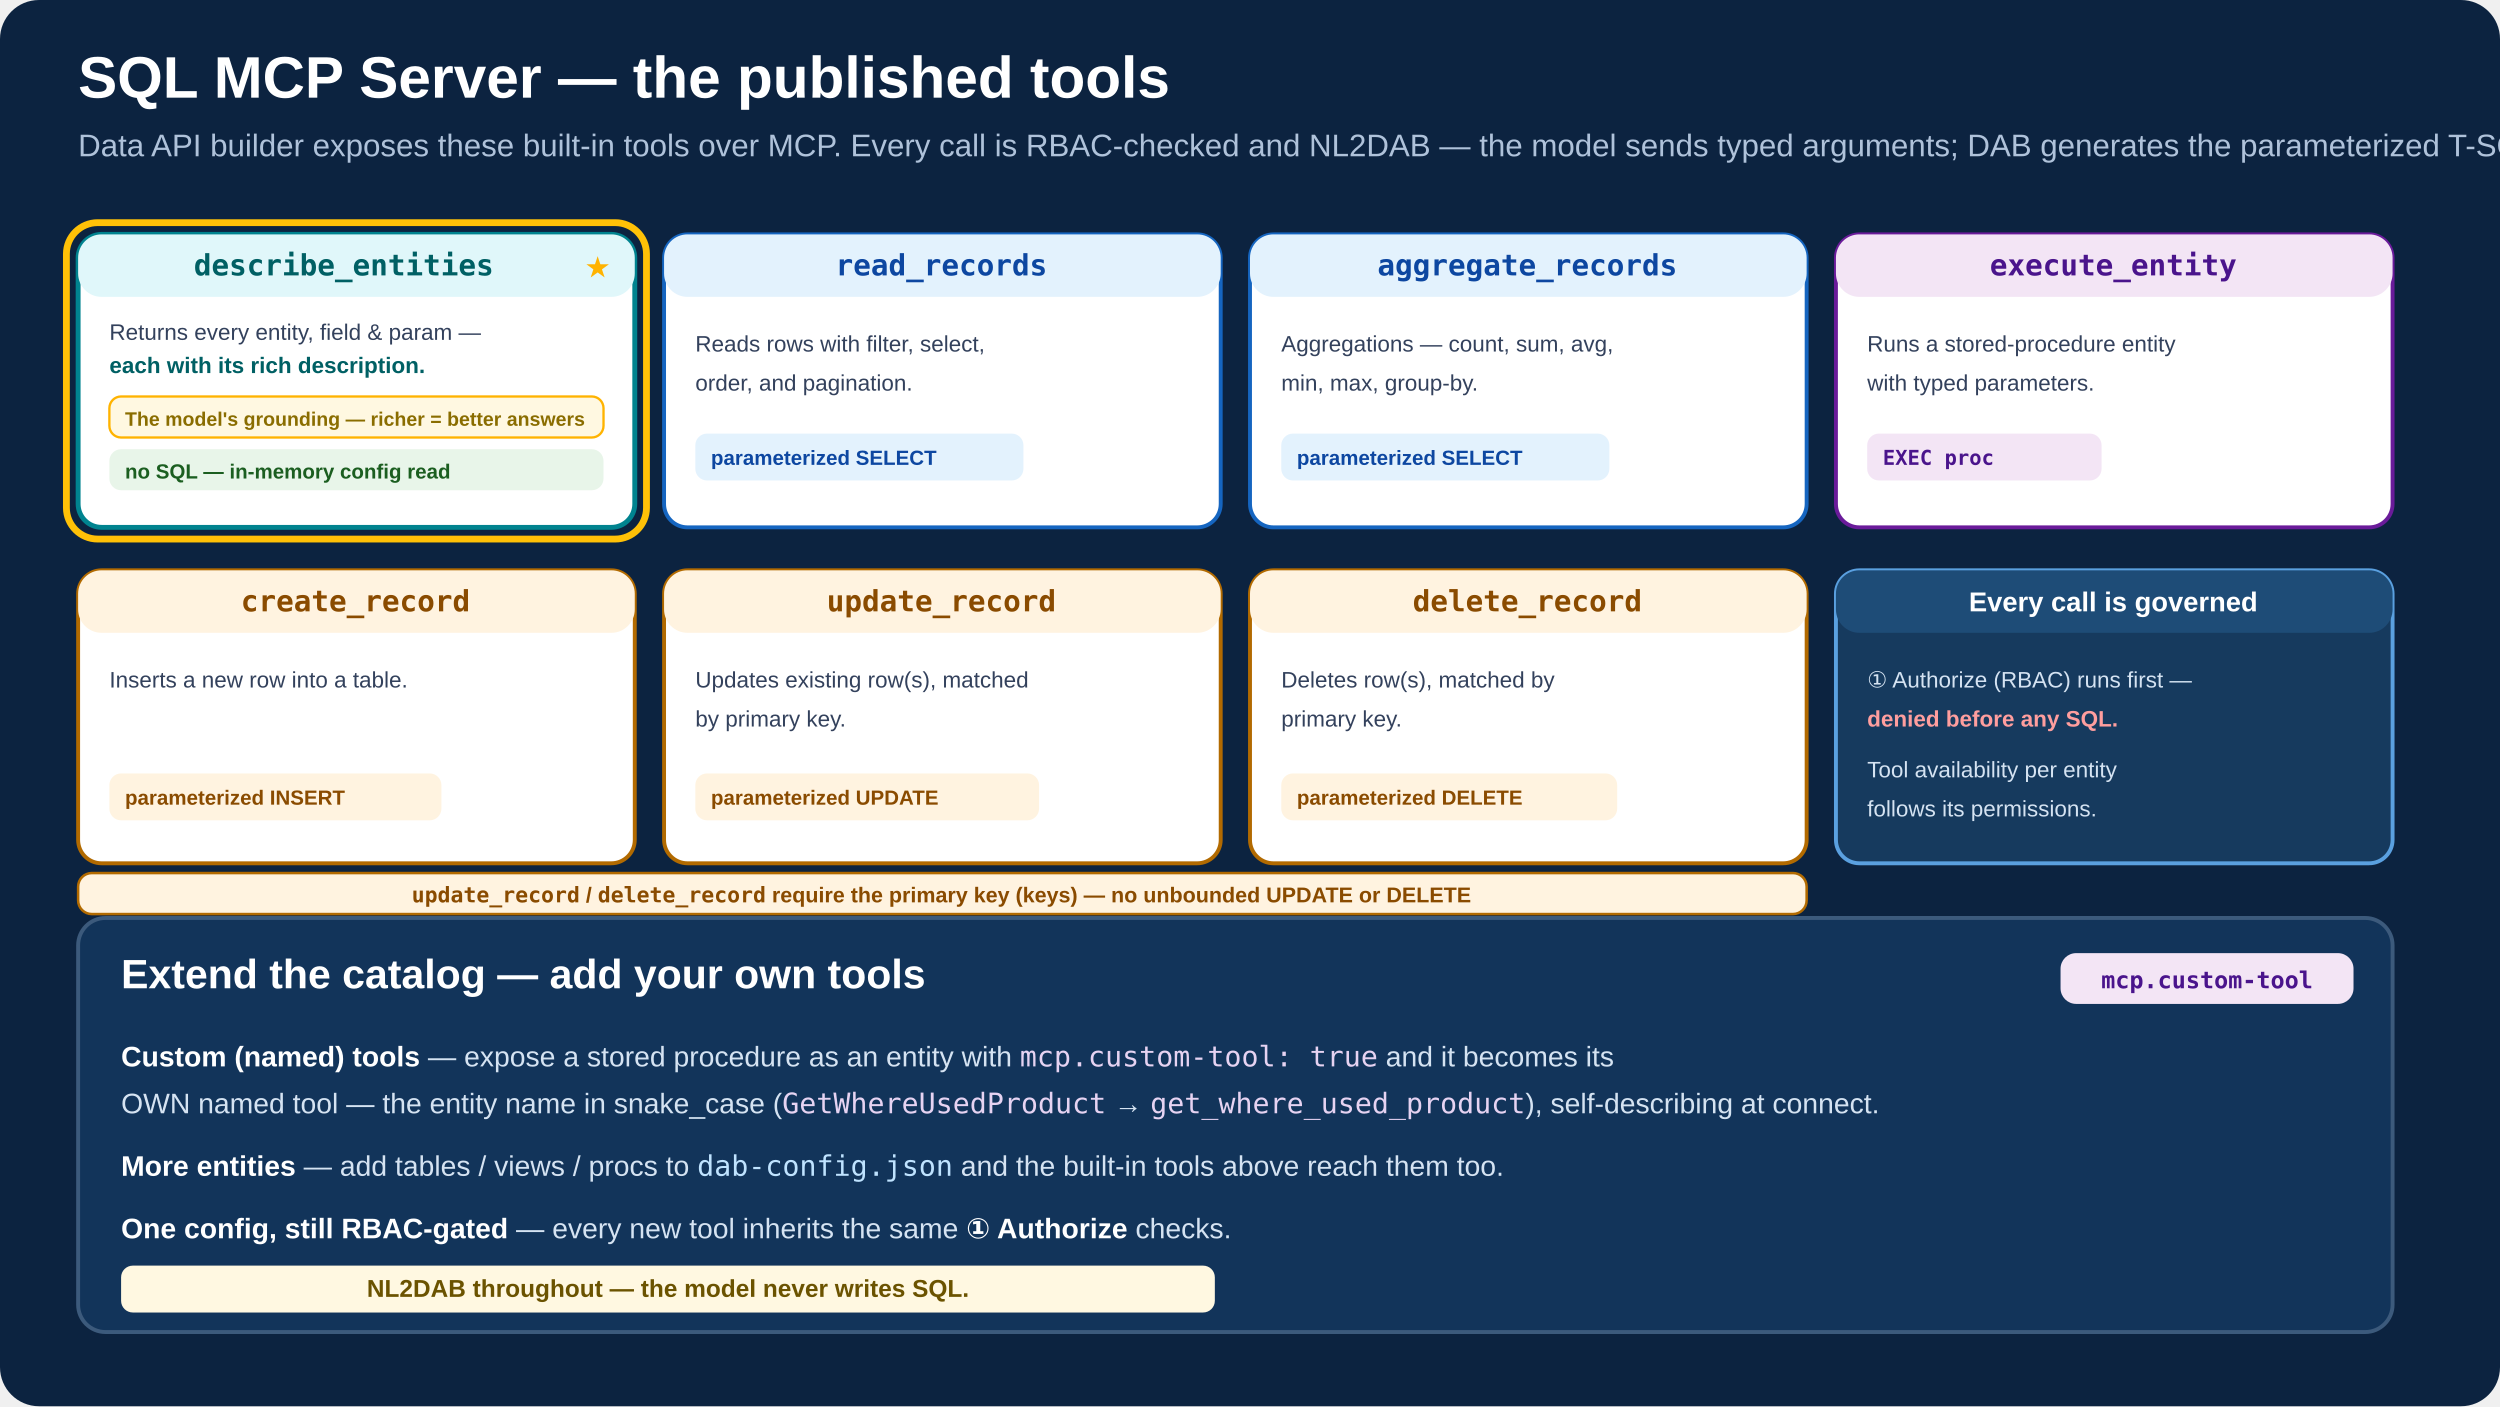
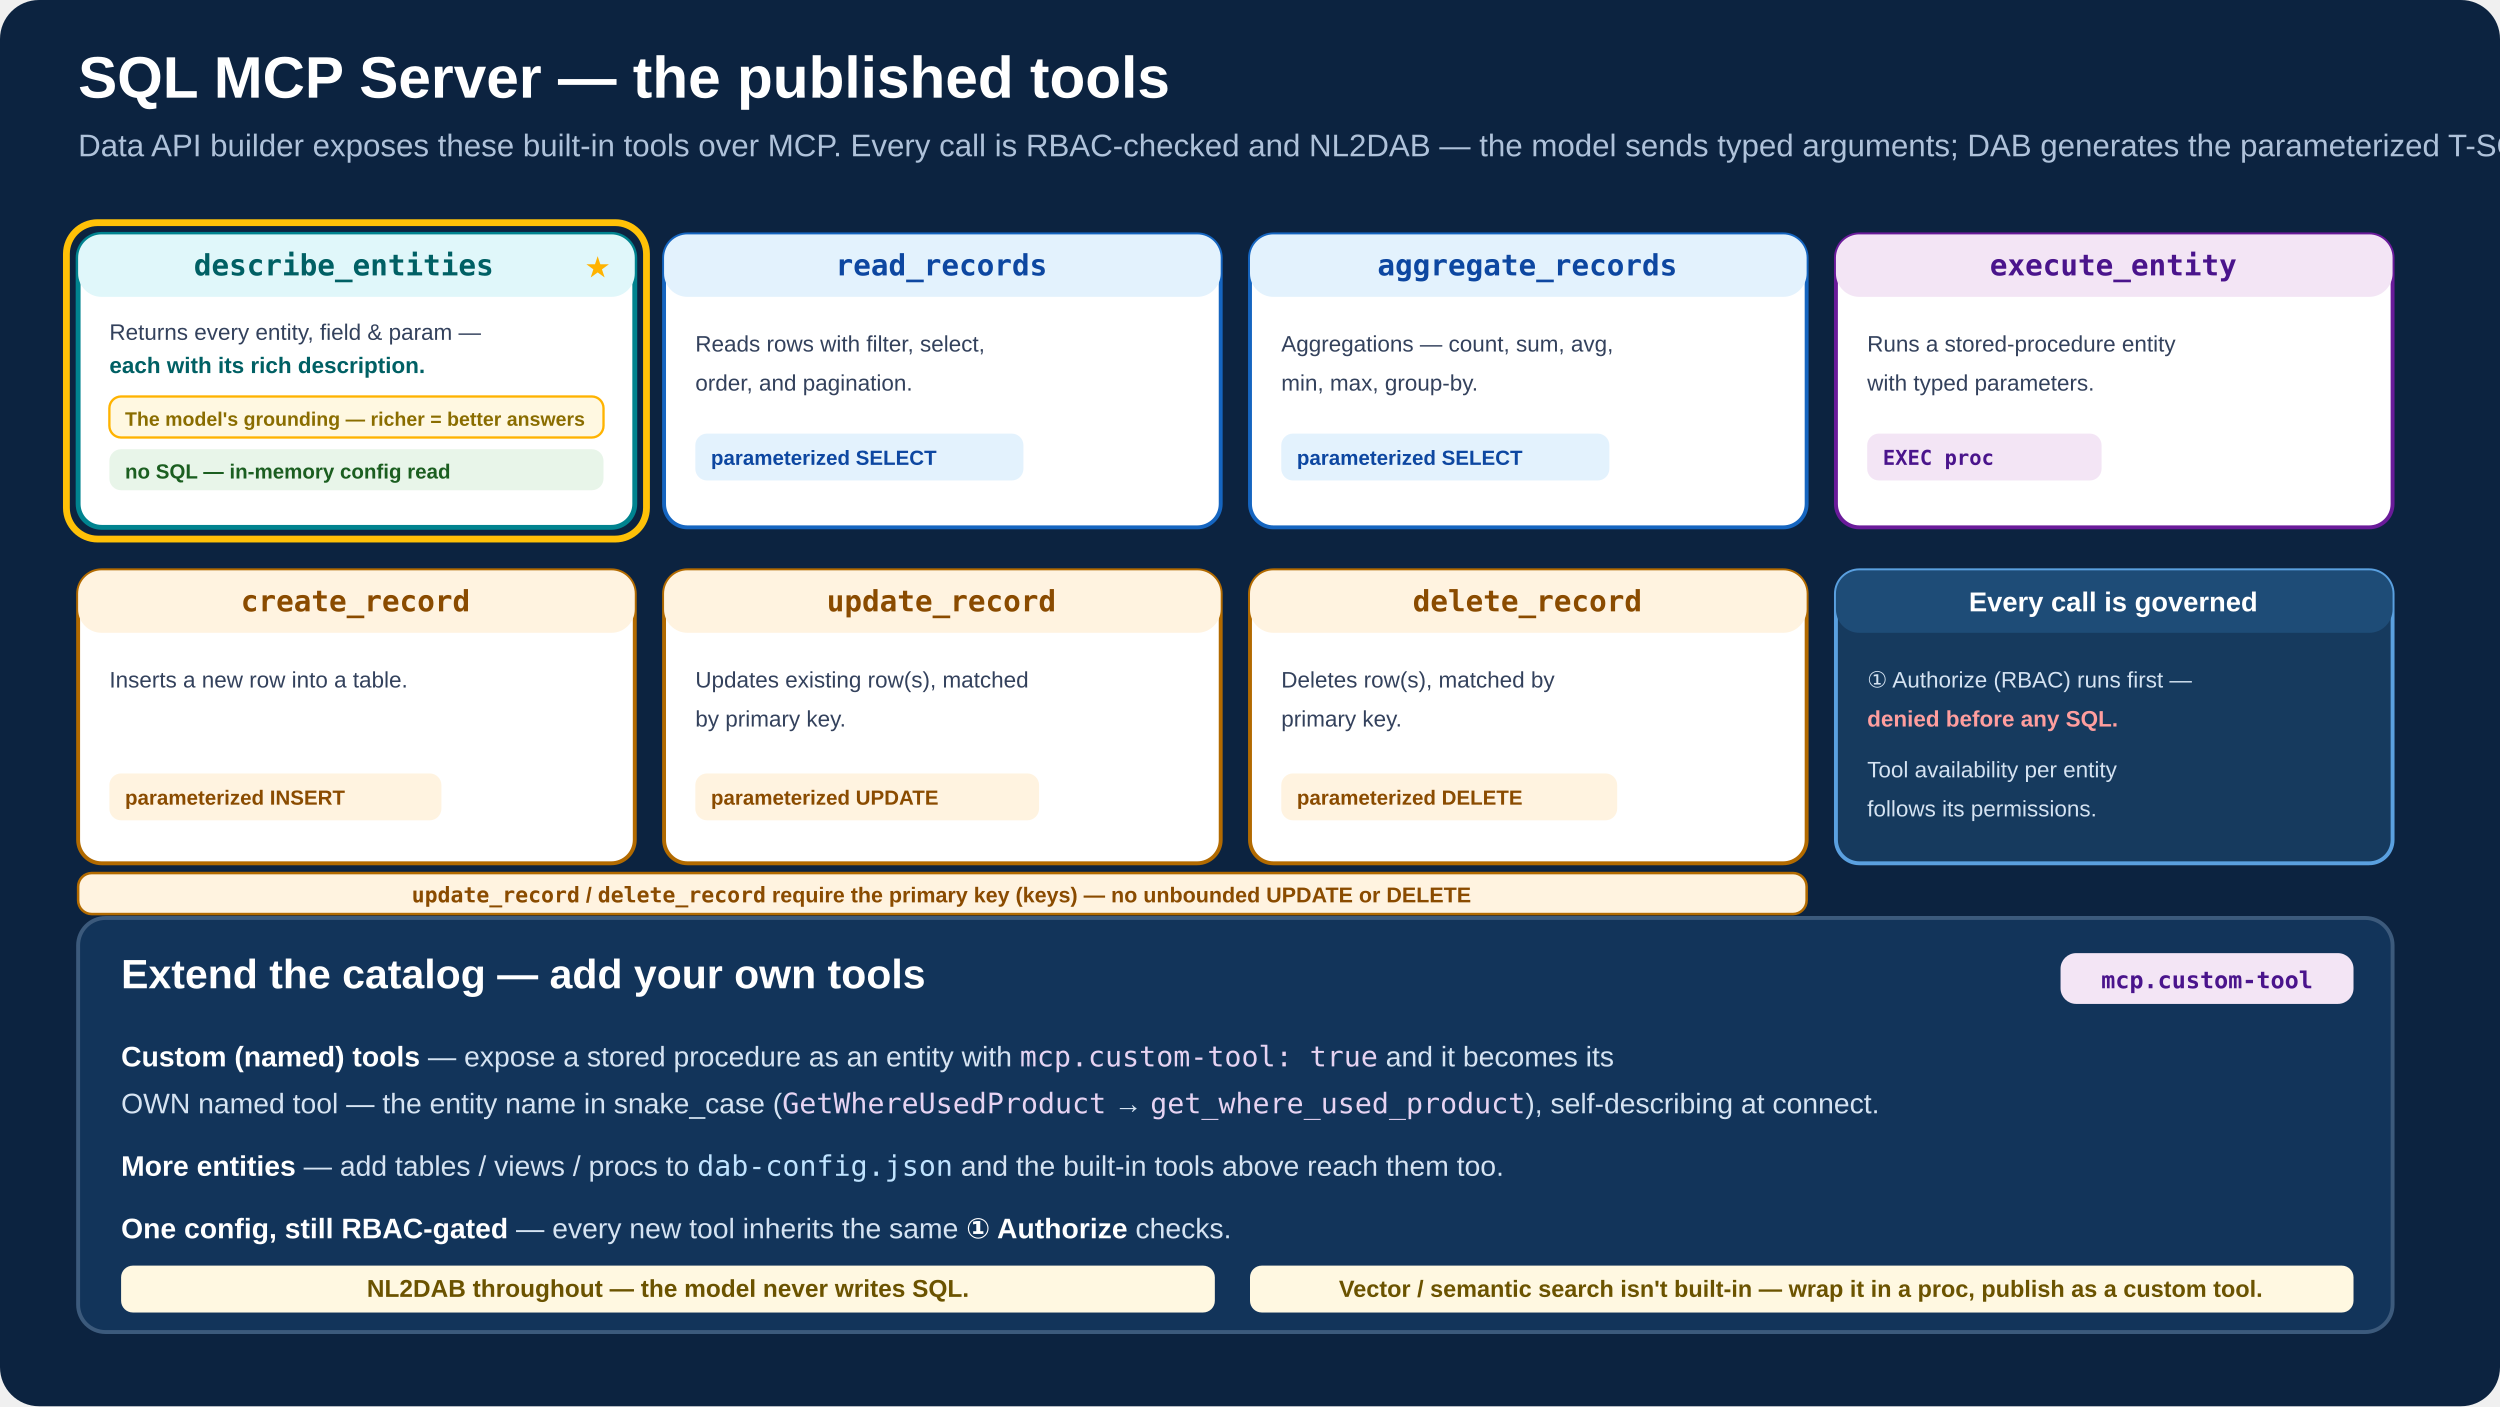
<svg xmlns="http://www.w3.org/2000/svg" viewBox="0 0 1280 720" font-family="Segoe UI, Arial, sans-serif">
  <rect x="0" y="0" width="1280" height="720" rx="20" fill="#0C2340" />
  <text x="40" y="50" font-size="30" font-weight="700" fill="#FFFFFF">SQL MCP Server — the published tools</text>
  <text x="40" y="80" font-size="16" fill="#AFC2DA">Data API builder exposes these built-in tools over MCP. Every call is RBAC-checked and NL2DAB — the model sends typed arguments; DAB generates the parameterized T-SQL.</text>
  <rect x="34" y="114" width="297" height="162" rx="16" fill="none" stroke="#FFC107" stroke-width="3.5" />
  <rect x="40" y="120" width="285" height="150" rx="12" fill="#FFFFFF" stroke="#00838F" stroke-width="2.5" />
  <rect x="40" y="120" width="285" height="32" rx="12" fill="#E0F7FA" />
  <text x="176" y="141" font-size="15" font-weight="700" fill="#006064" text-anchor="middle" font-family="Consolas, monospace">describe_entities</text>
  <text x="306" y="142" font-size="15" fill="#FFB300" text-anchor="middle">★</text>
  <text x="56" y="174" font-size="11.5" fill="#33415C">Returns every entity, field &amp; param —</text>
  <text x="56" y="191" font-size="11.5" font-weight="700" fill="#006064">each with its rich description.</text>
  <rect x="56" y="203" width="253" height="21" rx="6" fill="#FFF8E1" stroke="#FFB300" stroke-width="1.2" />
  <text x="64" y="218" font-size="10" font-weight="700" fill="#8A6D00">The model's grounding — richer = better answers</text>
  <rect x="56" y="230" width="253" height="21" rx="6" fill="#E8F5E9" />
  <text x="64" y="245" font-size="10.5" font-weight="600" fill="#1B5E20">no SQL — in-memory config read</text>
  <rect x="340" y="120" width="285" height="150" rx="12" fill="#FFFFFF" stroke="#1565C0" stroke-width="2" />
  <rect x="340" y="120" width="285" height="32" rx="12" fill="#E3F2FD" />
  <text x="482" y="141" font-size="15" font-weight="700" fill="#0D47A1" text-anchor="middle" font-family="Consolas, monospace">read_records</text>
  <text x="356" y="180" font-size="11.5" fill="#33415C">Reads rows with filter, select,</text>
  <text x="356" y="200" font-size="11.5" fill="#33415C">order, and pagination.</text>
  <rect x="356" y="222" width="168" height="24" rx="6" fill="#E3F2FD" />
  <text x="364" y="238" font-size="10.5" font-weight="600" fill="#0D47A1">parameterized SELECT</text>
  <rect x="640" y="120" width="285" height="150" rx="12" fill="#FFFFFF" stroke="#1565C0" stroke-width="2" />
  <rect x="640" y="120" width="285" height="32" rx="12" fill="#E3F2FD" />
  <text x="782" y="141" font-size="15" font-weight="700" fill="#0D47A1" text-anchor="middle" font-family="Consolas, monospace">aggregate_records</text>
  <text x="656" y="180" font-size="11.5" fill="#33415C">Aggregations — count, sum, avg,</text>
  <text x="656" y="200" font-size="11.5" fill="#33415C">min, max, group-by.</text>
  <rect x="656" y="222" width="168" height="24" rx="6" fill="#E3F2FD" />
  <text x="664" y="238" font-size="10.5" font-weight="600" fill="#0D47A1">parameterized SELECT</text>
  <rect x="940" y="120" width="285" height="150" rx="12" fill="#FFFFFF" stroke="#6A1B9A" stroke-width="2" />
  <rect x="940" y="120" width="285" height="32" rx="12" fill="#F3E5F5" />
  <text x="1082" y="141" font-size="15" font-weight="700" fill="#4A148C" text-anchor="middle" font-family="Consolas, monospace">execute_entity</text>
  <text x="956" y="180" font-size="11.5" fill="#33415C">Runs a stored-procedure entity</text>
  <text x="956" y="200" font-size="11.5" fill="#33415C">with typed parameters.</text>
  <rect x="956" y="222" width="120" height="24" rx="6" fill="#F3E5F5" />
  <text x="964" y="238" font-size="10.5" font-weight="600" fill="#4A148C" font-family="Consolas, monospace">EXEC proc</text>
  <rect x="40" y="292" width="285" height="150" rx="12" fill="#FFFFFF" stroke="#B26A00" stroke-width="2" />
  <rect x="40" y="292" width="285" height="32" rx="12" fill="#FFF3E0" />
  <text x="182" y="313" font-size="15" font-weight="700" fill="#8A4B00" text-anchor="middle" font-family="Consolas, monospace">create_record</text>
  <text x="56" y="352" font-size="11.5" fill="#33415C">Inserts a new row into a table.</text>
  <rect x="56" y="396" width="170" height="24" rx="6" fill="#FFF3E0" />
  <text x="64" y="412" font-size="10.5" font-weight="600" fill="#8A4B00">parameterized INSERT</text>
  <rect x="340" y="292" width="285" height="150" rx="12" fill="#FFFFFF" stroke="#B26A00" stroke-width="2" />
  <rect x="340" y="292" width="285" height="32" rx="12" fill="#FFF3E0" />
  <text x="482" y="313" font-size="15" font-weight="700" fill="#8A4B00" text-anchor="middle" font-family="Consolas, monospace">update_record</text>
  <text x="356" y="352" font-size="11.5" fill="#33415C">Updates existing row(s), matched</text>
  <text x="356" y="372" font-size="11.5" fill="#33415C">by primary key.</text>
  <rect x="356" y="396" width="176" height="24" rx="6" fill="#FFF3E0" />
  <text x="364" y="412" font-size="10.5" font-weight="600" fill="#8A4B00">parameterized UPDATE</text>
  <rect x="640" y="292" width="285" height="150" rx="12" fill="#FFFFFF" stroke="#B26A00" stroke-width="2" />
  <rect x="640" y="292" width="285" height="32" rx="12" fill="#FFF3E0" />
  <text x="782" y="313" font-size="15" font-weight="700" fill="#8A4B00" text-anchor="middle" font-family="Consolas, monospace">delete_record</text>
  <text x="656" y="352" font-size="11.5" fill="#33415C">Deletes row(s), matched by</text>
  <text x="656" y="372" font-size="11.5" fill="#33415C">primary key.</text>
  <rect x="656" y="396" width="172" height="24" rx="6" fill="#FFF3E0" />
  <text x="664" y="412" font-size="10.5" font-weight="600" fill="#8A4B00">parameterized DELETE</text>
  <rect x="940" y="292" width="285" height="150" rx="12" fill="#163A5E" stroke="#5AA0E0" stroke-width="2" />
  <rect x="940" y="292" width="285" height="32" rx="12" fill="#1E4C77" />
  <text x="1082" y="313" font-size="14" font-weight="700" fill="#FFFFFF" text-anchor="middle">Every call is governed</text>
  <text x="956" y="352" font-size="11.5" fill="#D5E3F2">① Authorize (RBAC) runs first —</text>
  <text x="956" y="372" font-size="11.5" font-weight="600" fill="#FF9E9E">denied before any SQL.</text>
  <text x="956" y="398" font-size="11.5" fill="#D5E3F2">Tool availability per entity</text>
  <text x="956" y="418" font-size="11.5" fill="#D5E3F2">follows its permissions.</text>
  <rect x="40" y="447" width="885" height="21" rx="7" fill="#FFF3E0" stroke="#B26A00" stroke-width="1.3" />
  <text x="482" y="462" font-size="11" font-weight="700" fill="#8A4B00" text-anchor="middle">
    <tspan font-family="Consolas, monospace">update_record</tspan> / <tspan font-family="Consolas, monospace">delete_record</tspan> require the primary key (keys) — no unbounded UPDATE or DELETE</text>
  <rect x="40" y="470" width="1185" height="212" rx="14" fill="#12345A" stroke="#3C5A7C" stroke-width="2" />
  <text x="62" y="506" font-size="21" font-weight="700" fill="#FFFFFF">Extend the catalog — add your own tools</text>
  <rect x="1055" y="488" width="150" height="26" rx="8" fill="#F3E5F5" />
  <text x="1130" y="506" font-size="12" font-weight="700" fill="#4A148C" text-anchor="middle" font-family="Consolas, monospace">mcp.custom-tool</text>
  <text x="62" y="546" font-size="14.5" fill="#D5E3F2">
    <tspan font-weight="700" fill="#FFFFFF">Custom (named) tools</tspan> — expose a stored procedure as an entity with <tspan font-family="Consolas, monospace" fill="#E6D3F2">mcp.custom-tool: true</tspan> and it becomes its</text>
  <text x="62" y="570" font-size="14.5" fill="#D5E3F2">   OWN named tool — the entity name in snake_case (<tspan font-family="Consolas, monospace" fill="#E6D3F2">GetWhereUsedProduct</tspan> → <tspan font-family="Consolas, monospace" fill="#E6D3F2">get_where_used_product</tspan>), self-describing at connect.</text>
  <text x="62" y="602" font-size="14.5" fill="#D5E3F2">
    <tspan font-weight="700" fill="#FFFFFF">More entities</tspan> — add tables / views / procs to <tspan font-family="Consolas, monospace" fill="#BFE3FF">dab-config.json</tspan> and the built-in tools above reach them too.</text>
  <text x="62" y="634" font-size="14.5" fill="#D5E3F2">
    <tspan font-weight="700" fill="#FFFFFF">One config, still RBAC-gated</tspan> — every new tool inherits the same <tspan font-weight="600" fill="#FFFFFF">① Authorize</tspan> checks.</text>
  <rect x="62" y="648" width="560" height="24" rx="6" fill="#FFF8E1" />
  <text x="342" y="664" font-size="12.5" font-weight="700" fill="#6B5300" text-anchor="middle">NL2DAB throughout — the model never writes SQL.</text>
+   <rect x="640" y="648" width="565" height="24" rx="6" fill="#FFF8E1" />
+   <text x="922" y="664" font-size="12" font-weight="700" fill="#6B5300" text-anchor="middle">Vector / semantic search isn't built-in — wrap it in a proc, publish as a custom tool.</text>
</svg>
